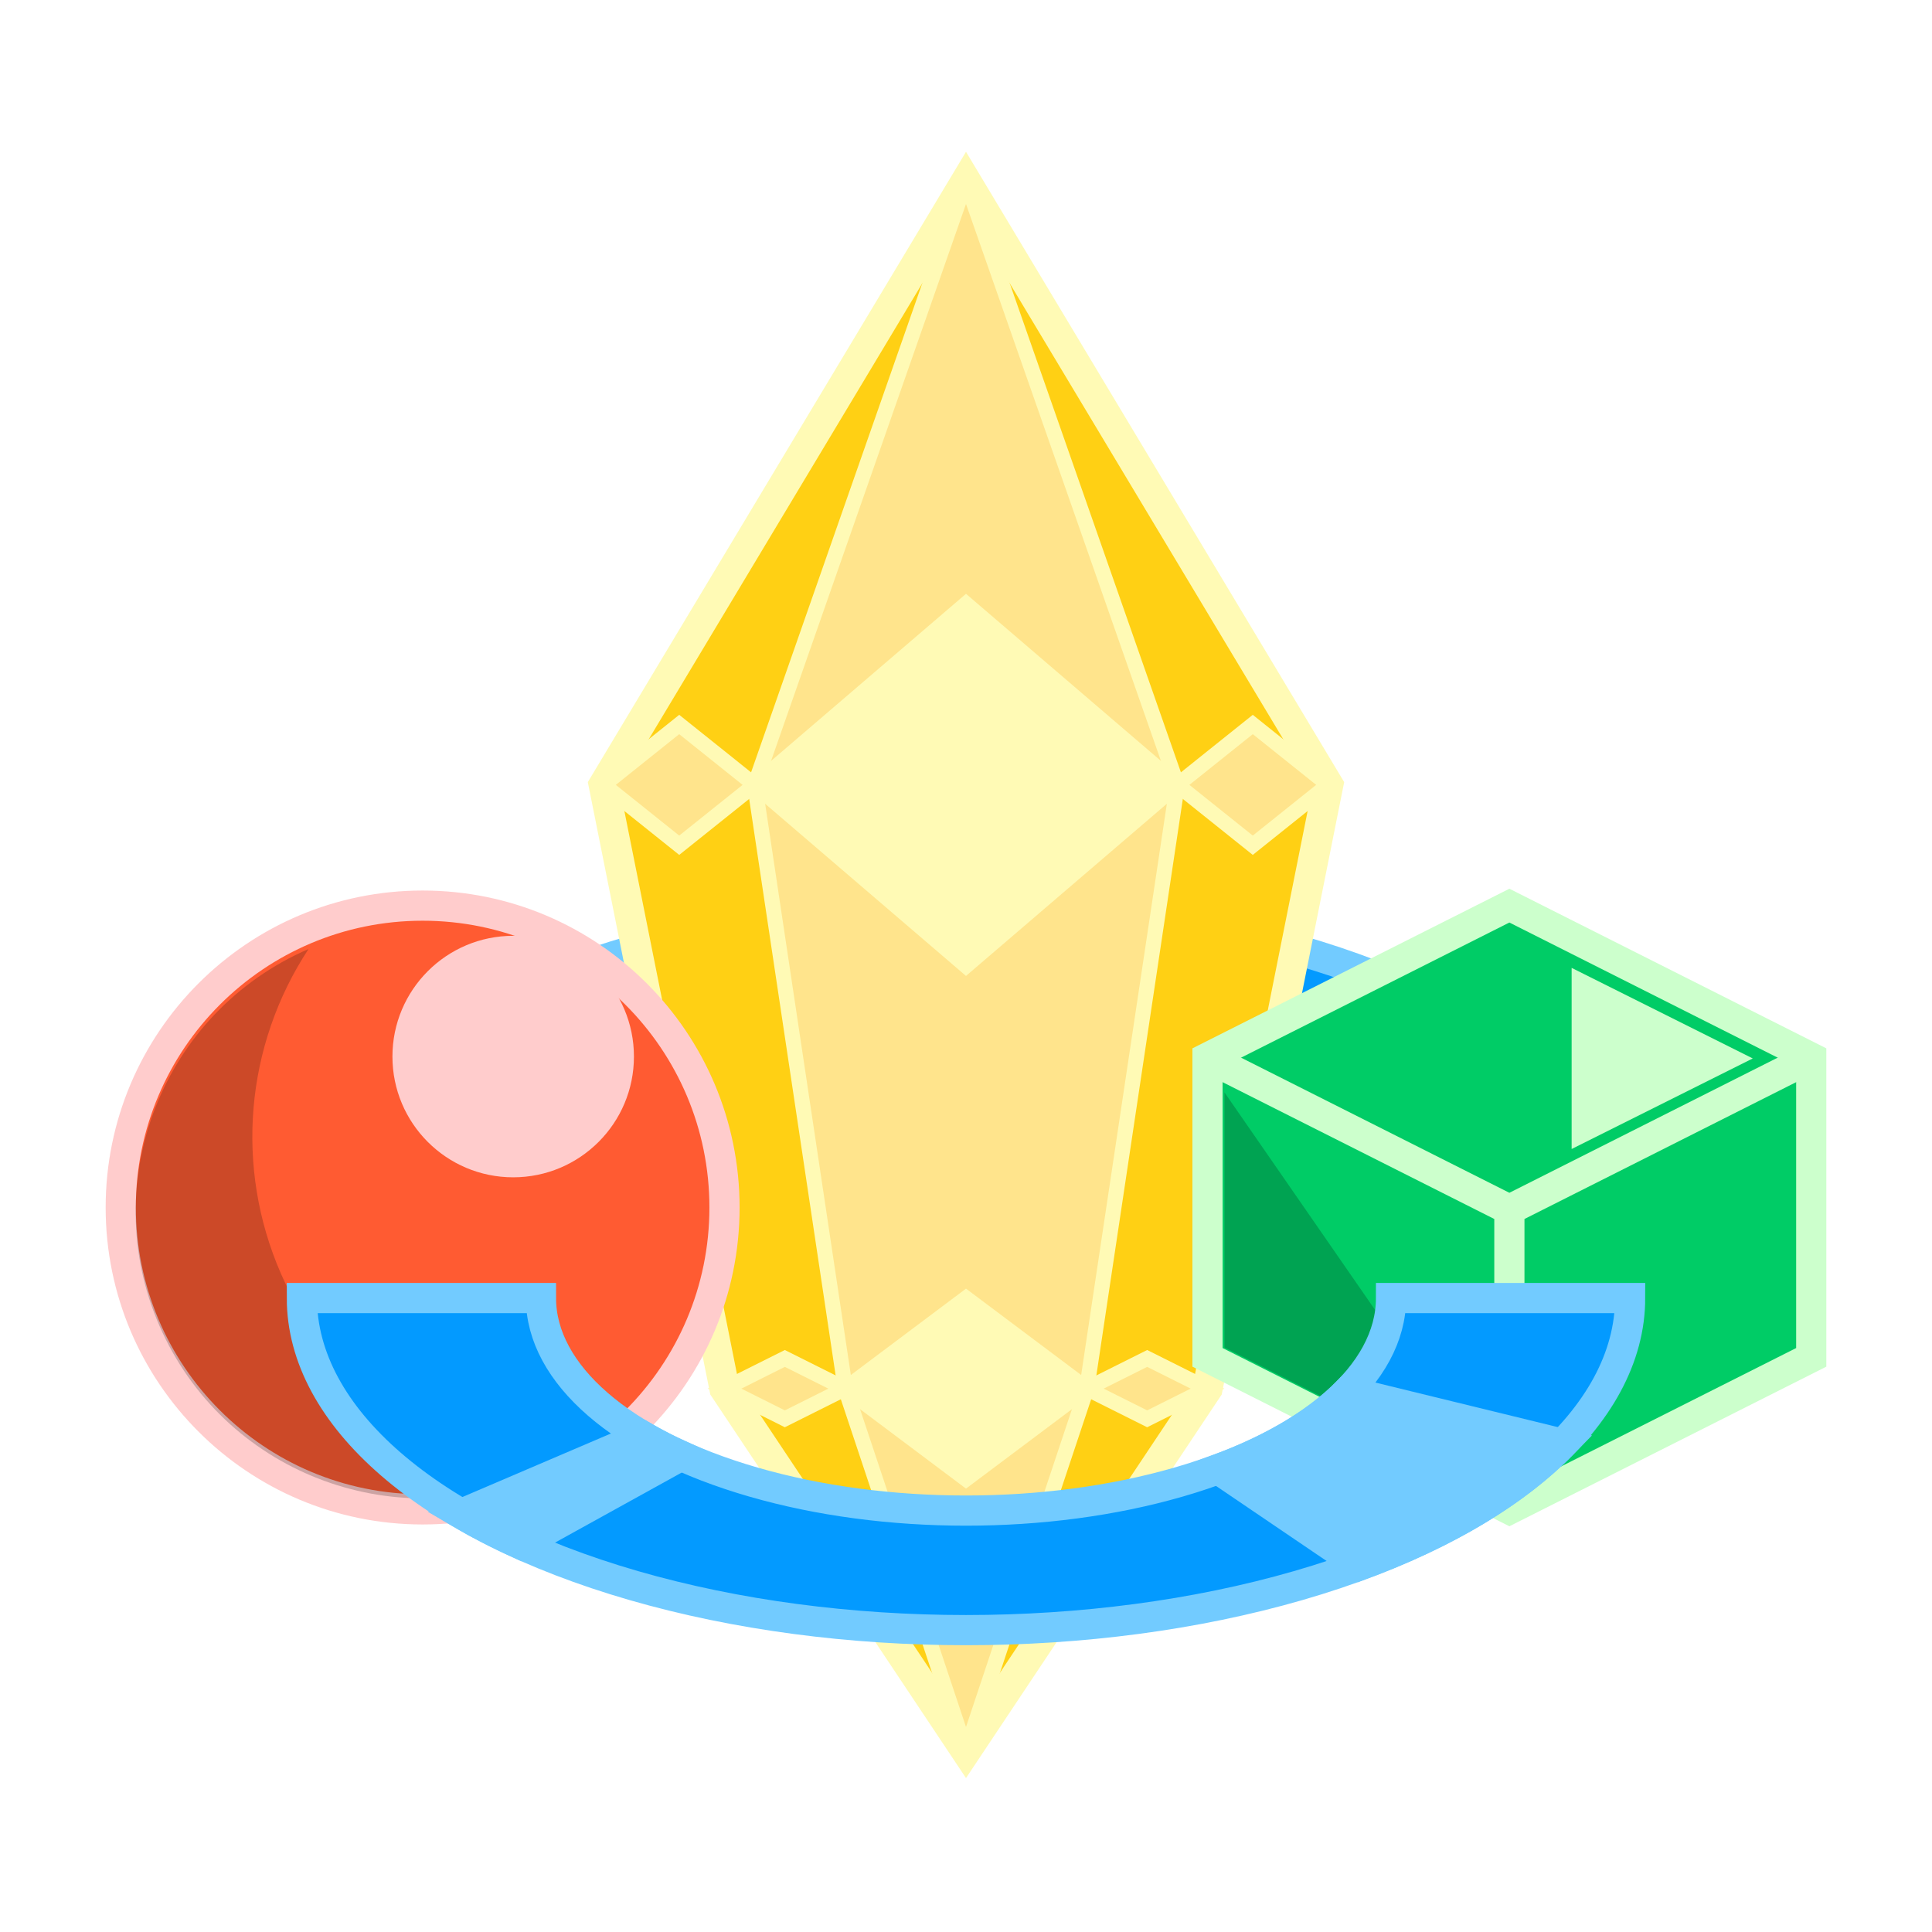
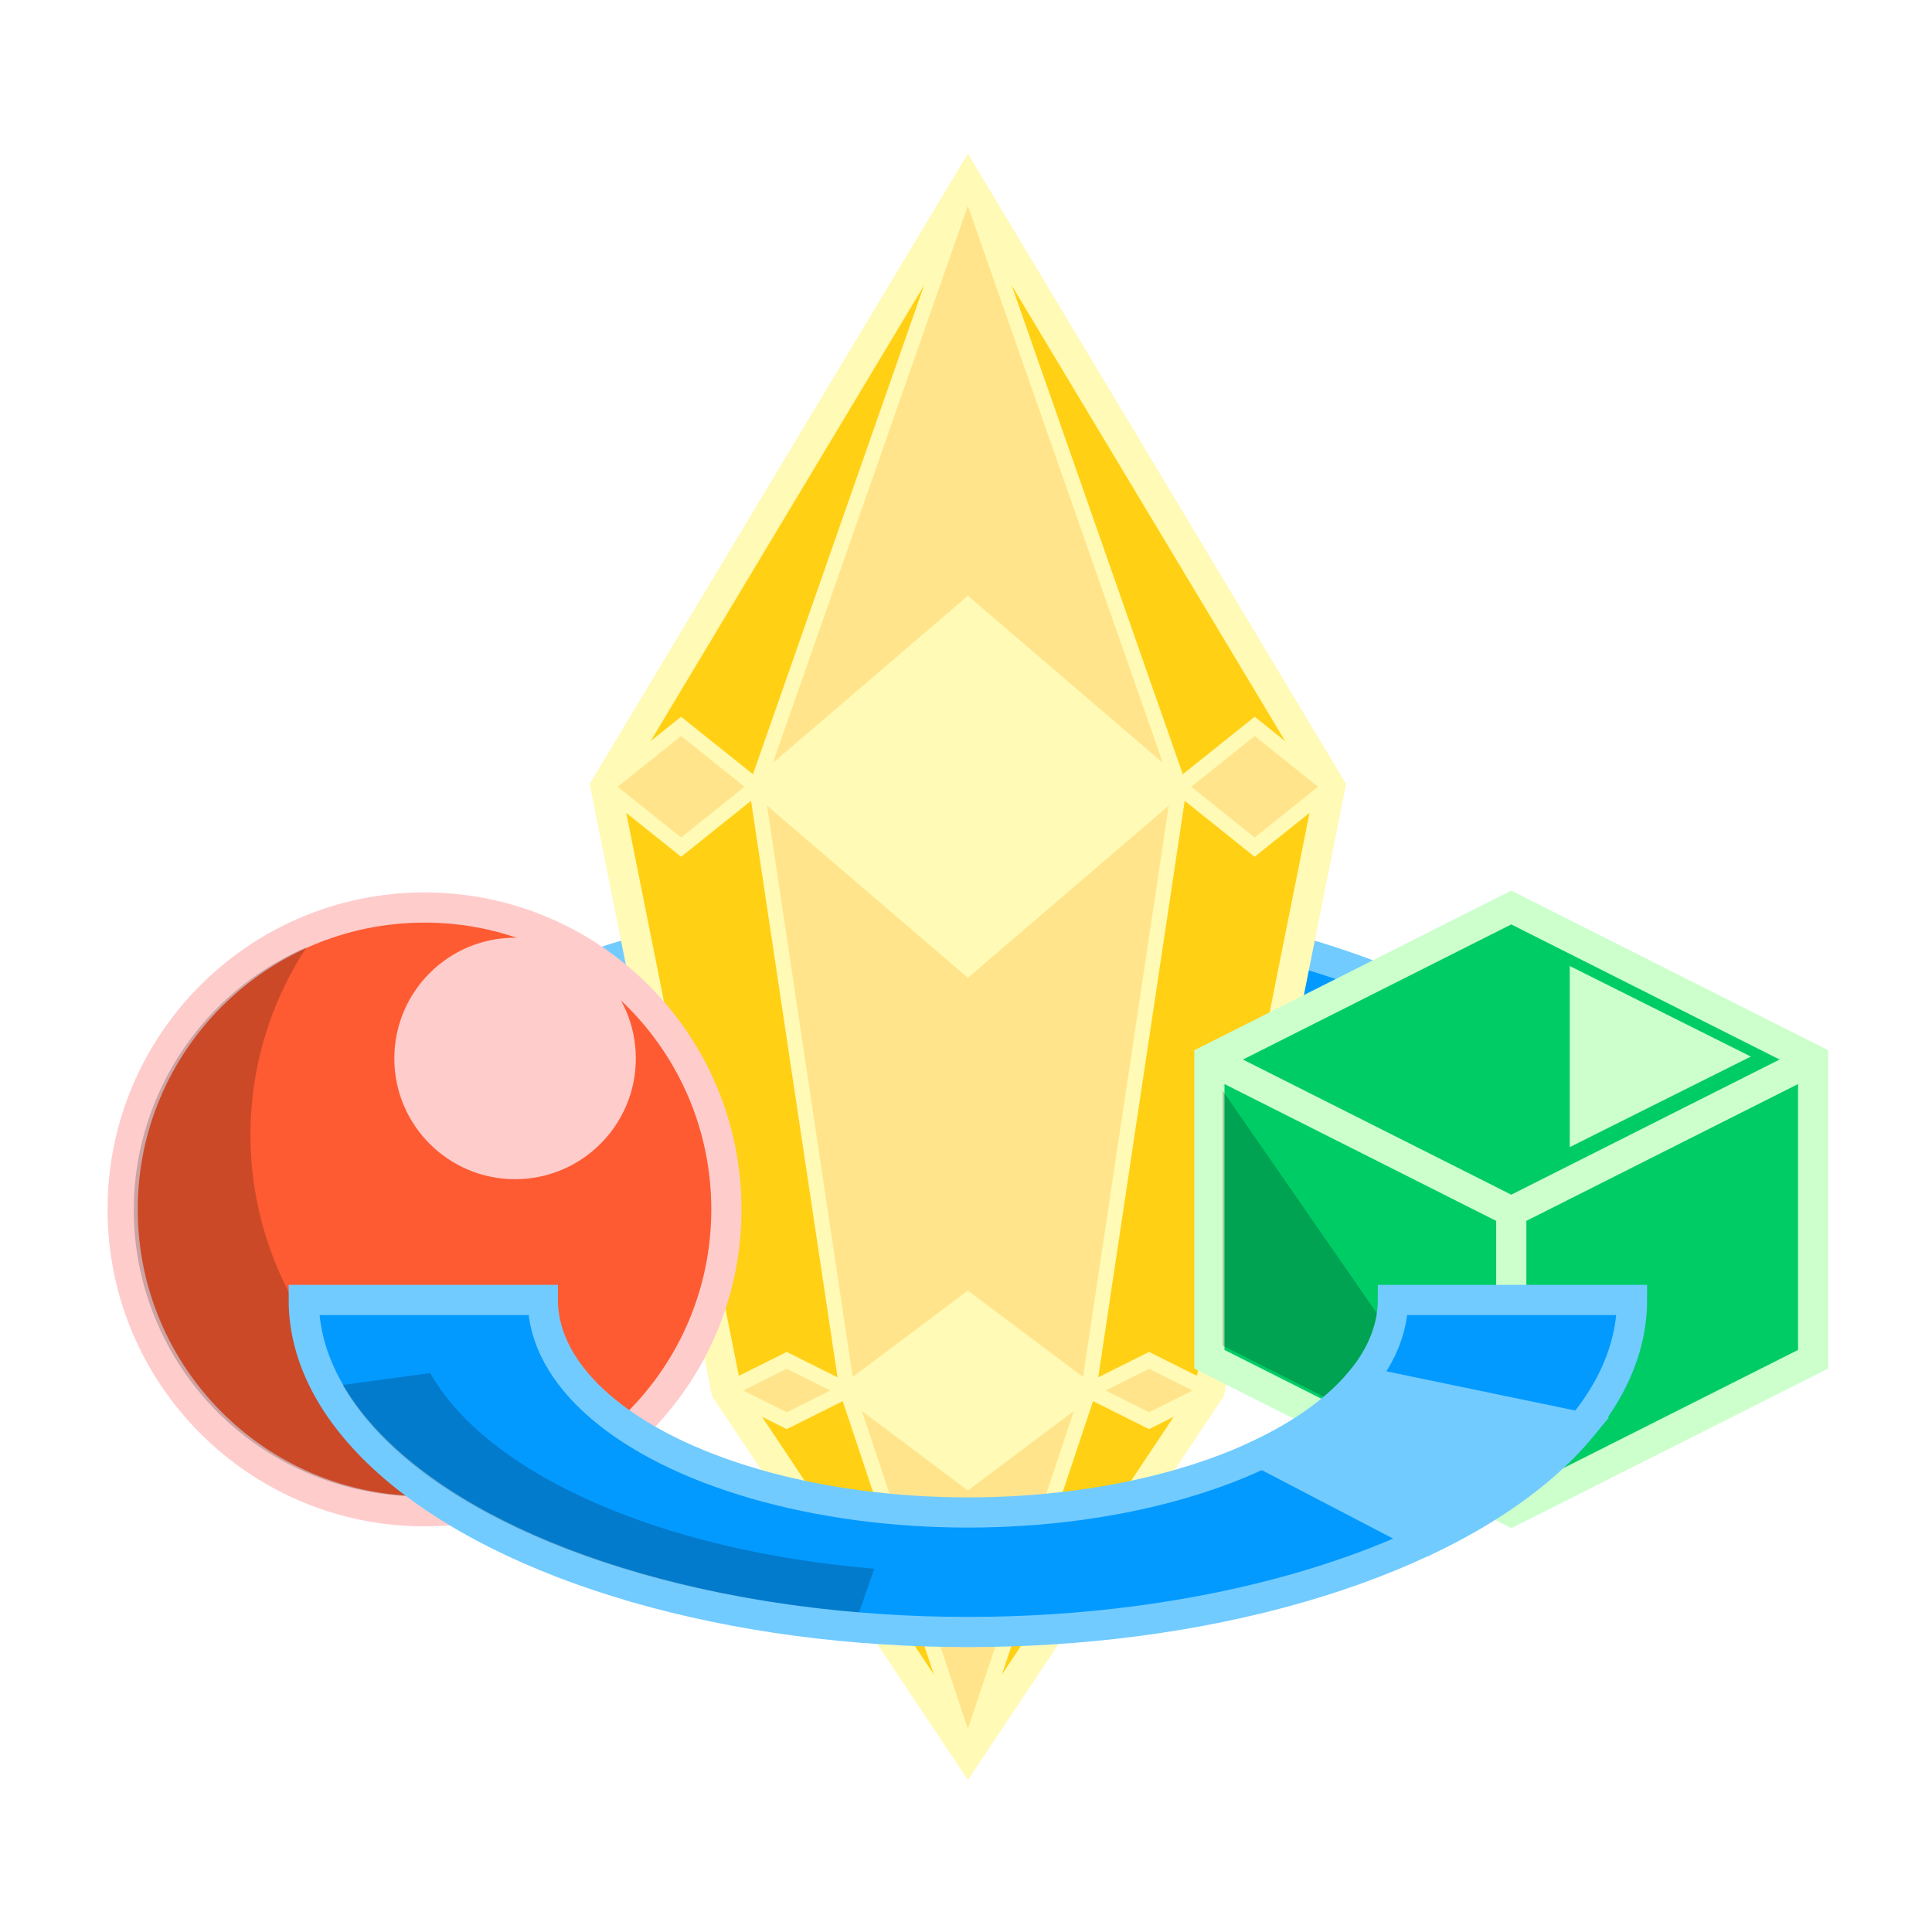
<svg xmlns="http://www.w3.org/2000/svg" style="background: transparent; background-color: transparent; color-scheme: light;" version="1.1" width="512px" height="512px" viewBox="0 0 512 512">
  <defs />
  <g>
    <g data-cell-id="0">
      <g data-cell-id="1">
        <g data-cell-id="Mt3cbpyJMOsXprLyaBS2-7">
-           <g>
+           <g transform="translate(0.5,0.5)">
            <path d="M 432 328 C 432 359.44 398.45 388.49 344 404.21 C 289.54 419.93 222.45 419.93 168 404.21 C 113.54 388.49 80 359.44 80 328 L 143.36 328 C 143.36 348.12 164.83 366.71 199.68 376.77 C 234.53 386.84 277.47 386.84 312.32 376.77 C 347.17 366.71 368.64 348.12 368.64 328 Z" fill="#039aff" stroke="#72cbff" stroke-width="8" stroke-miterlimit="10" transform="translate(0,328)scale(1,-1)translate(0,-328)" pointer-events="all" style="fill: rgb(3, 154, 255); stroke: rgb(114, 203, 255);" />
          </g>
        </g>
        <g data-cell-id="Mt3cbpyJMOsXprLyaBS2-2">
-           <g>
+           <g transform="translate(0.5,0.5)">
            <path d="M 256 48 L 160 208 L 192 368 L 256 464 L 320 368 L 352 208 Z" fill="#ffd014" stroke="#fffab5" stroke-width="8" stroke-miterlimit="10" pointer-events="all" style="fill: rgb(255, 208, 20); stroke: rgb(255, 250, 181);" />
          </g>
        </g>
        <g data-cell-id="-ard_Lk6fKNjXVwkBhag-14">
-           <g>
+           <g transform="translate(0.5,0.5)">
            <path d="M 176 72 L 336 128 L 176 184 Z" fill="#ffe48c" stroke="#fffab5" stroke-width="4" stroke-linecap="round" stroke-miterlimit="10" transform="rotate(270,256,128)" pointer-events="all" style="fill: rgb(255, 228, 140); stroke: rgb(255, 250, 181);" />
          </g>
        </g>
        <g data-cell-id="-ard_Lk6fKNjXVwkBhag-16">
-           <g>
+           <g transform="translate(0.5,0.5)">
            <path d="M 200 368 L 224 208 L 288 208 L 312 368 Z" fill="#ffe48c" stroke="#fffab5" stroke-width="4" stroke-linecap="round" stroke-miterlimit="10" transform="translate(0,288)scale(1,-1)translate(0,-288)" pointer-events="all" style="fill: rgb(255, 228, 140); stroke: rgb(255, 250, 181);" />
          </g>
        </g>
        <g data-cell-id="-ard_Lk6fKNjXVwkBhag-18">
-           <g>
+           <g transform="translate(0.5,0.5)">
            <path d="M 208 384 L 304 416 L 208 448 Z" fill="#ffe48c" stroke="#fffab5" stroke-width="4" stroke-linecap="round" stroke-miterlimit="10" transform="translate(256,0)scale(-1,1)translate(-256,0)rotate(-270,256,416)" pointer-events="all" style="fill: rgb(255, 228, 140); stroke: rgb(255, 250, 181);" />
          </g>
        </g>
        <g data-cell-id="-ard_Lk6fKNjXVwkBhag-30">
-           <g>
+           <g transform="translate(0.5,0.5)">
            <path d="M 180 192 L 200 208 L 180 224 L 160 208 Z" fill="#ffe48c" stroke="#fffab5" stroke-width="4" stroke-miterlimit="10" pointer-events="all" style="fill: rgb(255, 228, 140); stroke: rgb(255, 250, 181);" />
          </g>
        </g>
        <g data-cell-id="-ard_Lk6fKNjXVwkBhag-32">
-           <g>
+           <g transform="translate(0.5,0.5)">
            <path d="M 332 192 L 352 208 L 332 224 L 312 208 Z" fill="#ffe48c" stroke="#fffab5" stroke-width="4" stroke-miterlimit="10" pointer-events="all" style="fill: rgb(255, 228, 140); stroke: rgb(255, 250, 181);" />
          </g>
        </g>
        <g data-cell-id="-ard_Lk6fKNjXVwkBhag-40">
-           <g>
+           <g transform="translate(0.5,0.5)">
            <path d="M 304.01 360 L 320.01 368 L 304.01 376 L 288.01 368 Z" fill="#ffe48c" stroke="#fffab5" stroke-width="4" stroke-miterlimit="10" pointer-events="all" style="fill: rgb(255, 228, 140); stroke: rgb(255, 250, 181);" />
          </g>
        </g>
        <g data-cell-id="-ard_Lk6fKNjXVwkBhag-42">
-           <g>
+           <g transform="translate(0.5,0.5)">
            <path d="M 207.99 360 L 223.99 368 L 207.99 376 L 192 368 Z" fill="#ffe48c" stroke="#fffab5" stroke-width="4" stroke-miterlimit="10" pointer-events="all" style="fill: rgb(255, 228, 140); stroke: rgb(255, 250, 181);" />
          </g>
        </g>
        <g data-cell-id="-ard_Lk6fKNjXVwkBhag-31">
-           <g>
+           <g transform="translate(0.5,0.5)">
            <path d="M 256 160 L 312 208 L 256 256 L 200 208 Z" fill="#fffab5" stroke="#fffab5" stroke-width="4" stroke-miterlimit="10" pointer-events="all" style="fill: rgb(255, 250, 181); stroke: rgb(255, 250, 181);" />
          </g>
        </g>
        <g data-cell-id="-ard_Lk6fKNjXVwkBhag-152">
-           <g>
+           <g transform="translate(0.5,0.5)">
            <path d="M 400 240 L 480 280.29 L 480 359.71 L 400 400 L 320 359.71 L 320 280.29 Z" fill="#00cc66" stroke="#ccffcc" stroke-width="8" stroke-miterlimit="10" pointer-events="all" style="fill: rgb(0, 204, 102); stroke: rgb(204, 255, 204);" />
            <path d="M 320 280.29 L 400 320.58 L 480 280.29 M 400 320.58 L 400 400" fill="none" stroke="#ccffcc" stroke-width="8" stroke-miterlimit="10" pointer-events="all" style="stroke: rgb(204, 255, 204);" />
          </g>
        </g>
        <g data-cell-id="tMDktqDkngd3AbVJ5-NJ-18">
-           <g transform="translate(0.5,0.5)">
+           <g>
            <path d="M 344.4 377 L 308 305 L 412 377 Z" fill-opacity="0.2" fill="#000000" stroke="none" transform="translate(360,0)scale(-1,1)translate(-360,0)rotate(-90,360,341)" pointer-events="all" style="fill: rgb(0, 0, 0);" />
          </g>
        </g>
        <g data-cell-id="tMDktqDkngd3AbVJ5-NJ-19">
-           <g transform="translate(0.5,0.5)">
+           <g>
            <path d="M 416 304 L 440 256 L 464 304 Z" fill="#ccffcc" stroke="none" transform="rotate(90,440,280)" pointer-events="all" style="fill: rgb(204, 255, 204);" />
          </g>
        </g>
        <g data-cell-id="-ard_Lk6fKNjXVwkBhag-93">
-           <g>
+           <g transform="translate(0.5,0.5)">
            <ellipse cx="112" cy="320" rx="80" ry="80" fill="#ff5b32" stroke="#ffcccc" stroke-width="8" pointer-events="all" style="fill: rgb(255, 91, 50); stroke: rgb(255, 204, 204);" />
          </g>
        </g>
        <g data-cell-id="tMDktqDkngd3AbVJ5-NJ-9">
-           <g>
+           <g transform="translate(0.5,0.5)">
            <ellipse cx="136" cy="280" rx="32" ry="32" fill="#ffcccc" stroke="none" pointer-events="all" style="fill: rgb(255, 204, 204);" />
          </g>
        </g>
        <g data-cell-id="tMDktqDkngd3AbVJ5-NJ-10">
-           <g transform="translate(0.5,0.5)">
+           <g>
            <path d="M 81.26 251 C 42.68 267.72 25.01 312.45 41.78 350.91 C 58.55 389.37 103.42 406.99 142 390.27 C 111.75 385.07 86.16 365.04 73.93 336.98 C 61.69 308.92 64.44 276.6 81.26 251 Z" fill-opacity="0.2" fill="#000000" stroke="none" pointer-events="all" style="fill: rgb(0, 0, 0);" />
          </g>
        </g>
        <g data-cell-id="-ard_Lk6fKNjXVwkBhag-41">
-           <g>
+           <g transform="translate(0.5,0.5)">
            <path d="M 256 344 L 288 368 L 256 392 L 224 368 Z" fill="#fffab5" stroke="#fffab5" stroke-width="4" stroke-miterlimit="10" pointer-events="all" style="fill: rgb(255, 250, 181); stroke: rgb(255, 250, 181);" />
          </g>
        </g>
        <g data-cell-id="Mt3cbpyJMOsXprLyaBS2-6">
-           <g>
+           <g transform="translate(0.5,0.5)">
            <path d="M 432 344 C 432 375.44 398.45 404.49 344 420.21 C 289.54 435.93 222.45 435.93 168 420.21 C 113.54 404.49 80 375.44 80 344 L 143.36 344 C 143.36 364.12 164.83 382.71 199.68 392.77 C 234.53 402.84 277.47 402.84 312.32 392.77 C 347.17 382.71 368.64 364.12 368.64 344 Z" fill="#039aff" stroke="#72cbff" stroke-width="8" stroke-miterlimit="10" pointer-events="all" style="fill: rgb(3, 154, 255); stroke: rgb(114, 203, 255);" />
          </g>
        </g>
-         <g data-cell-id="85mWJBxLpcSnoBcggrBp-2">
-           <g>
-             <path d="M 151.6 414.84 C 128.76 406.43 110.32 395.38 97.87 382.63 L 154.8 368.73 C 162.77 376.88 174.56 383.96 189.18 389.34 Z" fill="#72cbff" stroke="#72cbff" stroke-width="8" stroke-miterlimit="10" transform="translate(256,0)scale(-1,1)translate(-256,0)" pointer-events="all" style="fill: rgb(114, 203, 255); stroke: rgb(114, 203, 255);" />
+         <g data-cell-id="Mt3cbpyJMOsXprLyaBS2-8">
+           <g transform="translate(0.5,0.5)">
+             <path d="M 227.17 426.81 C 161.49 421.36 108.17 397.87 90.3 366.53 L 113.5 363.37 C 128.86 390.33 174.72 410.53 231.21 415.22 Z" fill-opacity="0.2" fill="#000000" stroke="none" pointer-events="all" style="fill: rgb(0, 0, 0);" />
          </g>
        </g>
-         <g data-cell-id="85mWJBxLpcSnoBcggrBp-4">
-           <g>
-             <path d="M 137.97 409.28 C 132.39 406.75 127.14 404.06 122.25 401.2 L 170.4 380.61 C 173.53 382.44 176.89 384.16 180.46 385.78 Z" fill="#72cbff" stroke="#72cbff" stroke-width="8" stroke-miterlimit="10" pointer-events="all" style="fill: rgb(114, 203, 255); stroke: rgb(114, 203, 255);" />
+         <g data-cell-id="85mWJBxLpcSnoBcggrBp-2">
+           <g transform="translate(0.5,0.5)">
+             <path d="M 134.15 407.5 C 116.61 399.09 102.75 388.95 93.44 377.72 L 151.96 365.58 C 157.92 372.77 166.79 379.26 178.02 384.64 Z" fill="#72cbff" stroke="#72cbff" stroke-width="8" stroke-miterlimit="10" transform="translate(256,0)scale(-1,1)translate(-256,0)" pointer-events="all" style="fill: rgb(114, 203, 255); stroke: rgb(114, 203, 255);" />
          </g>
        </g>
      </g>
    </g>
  </g>
</svg>
